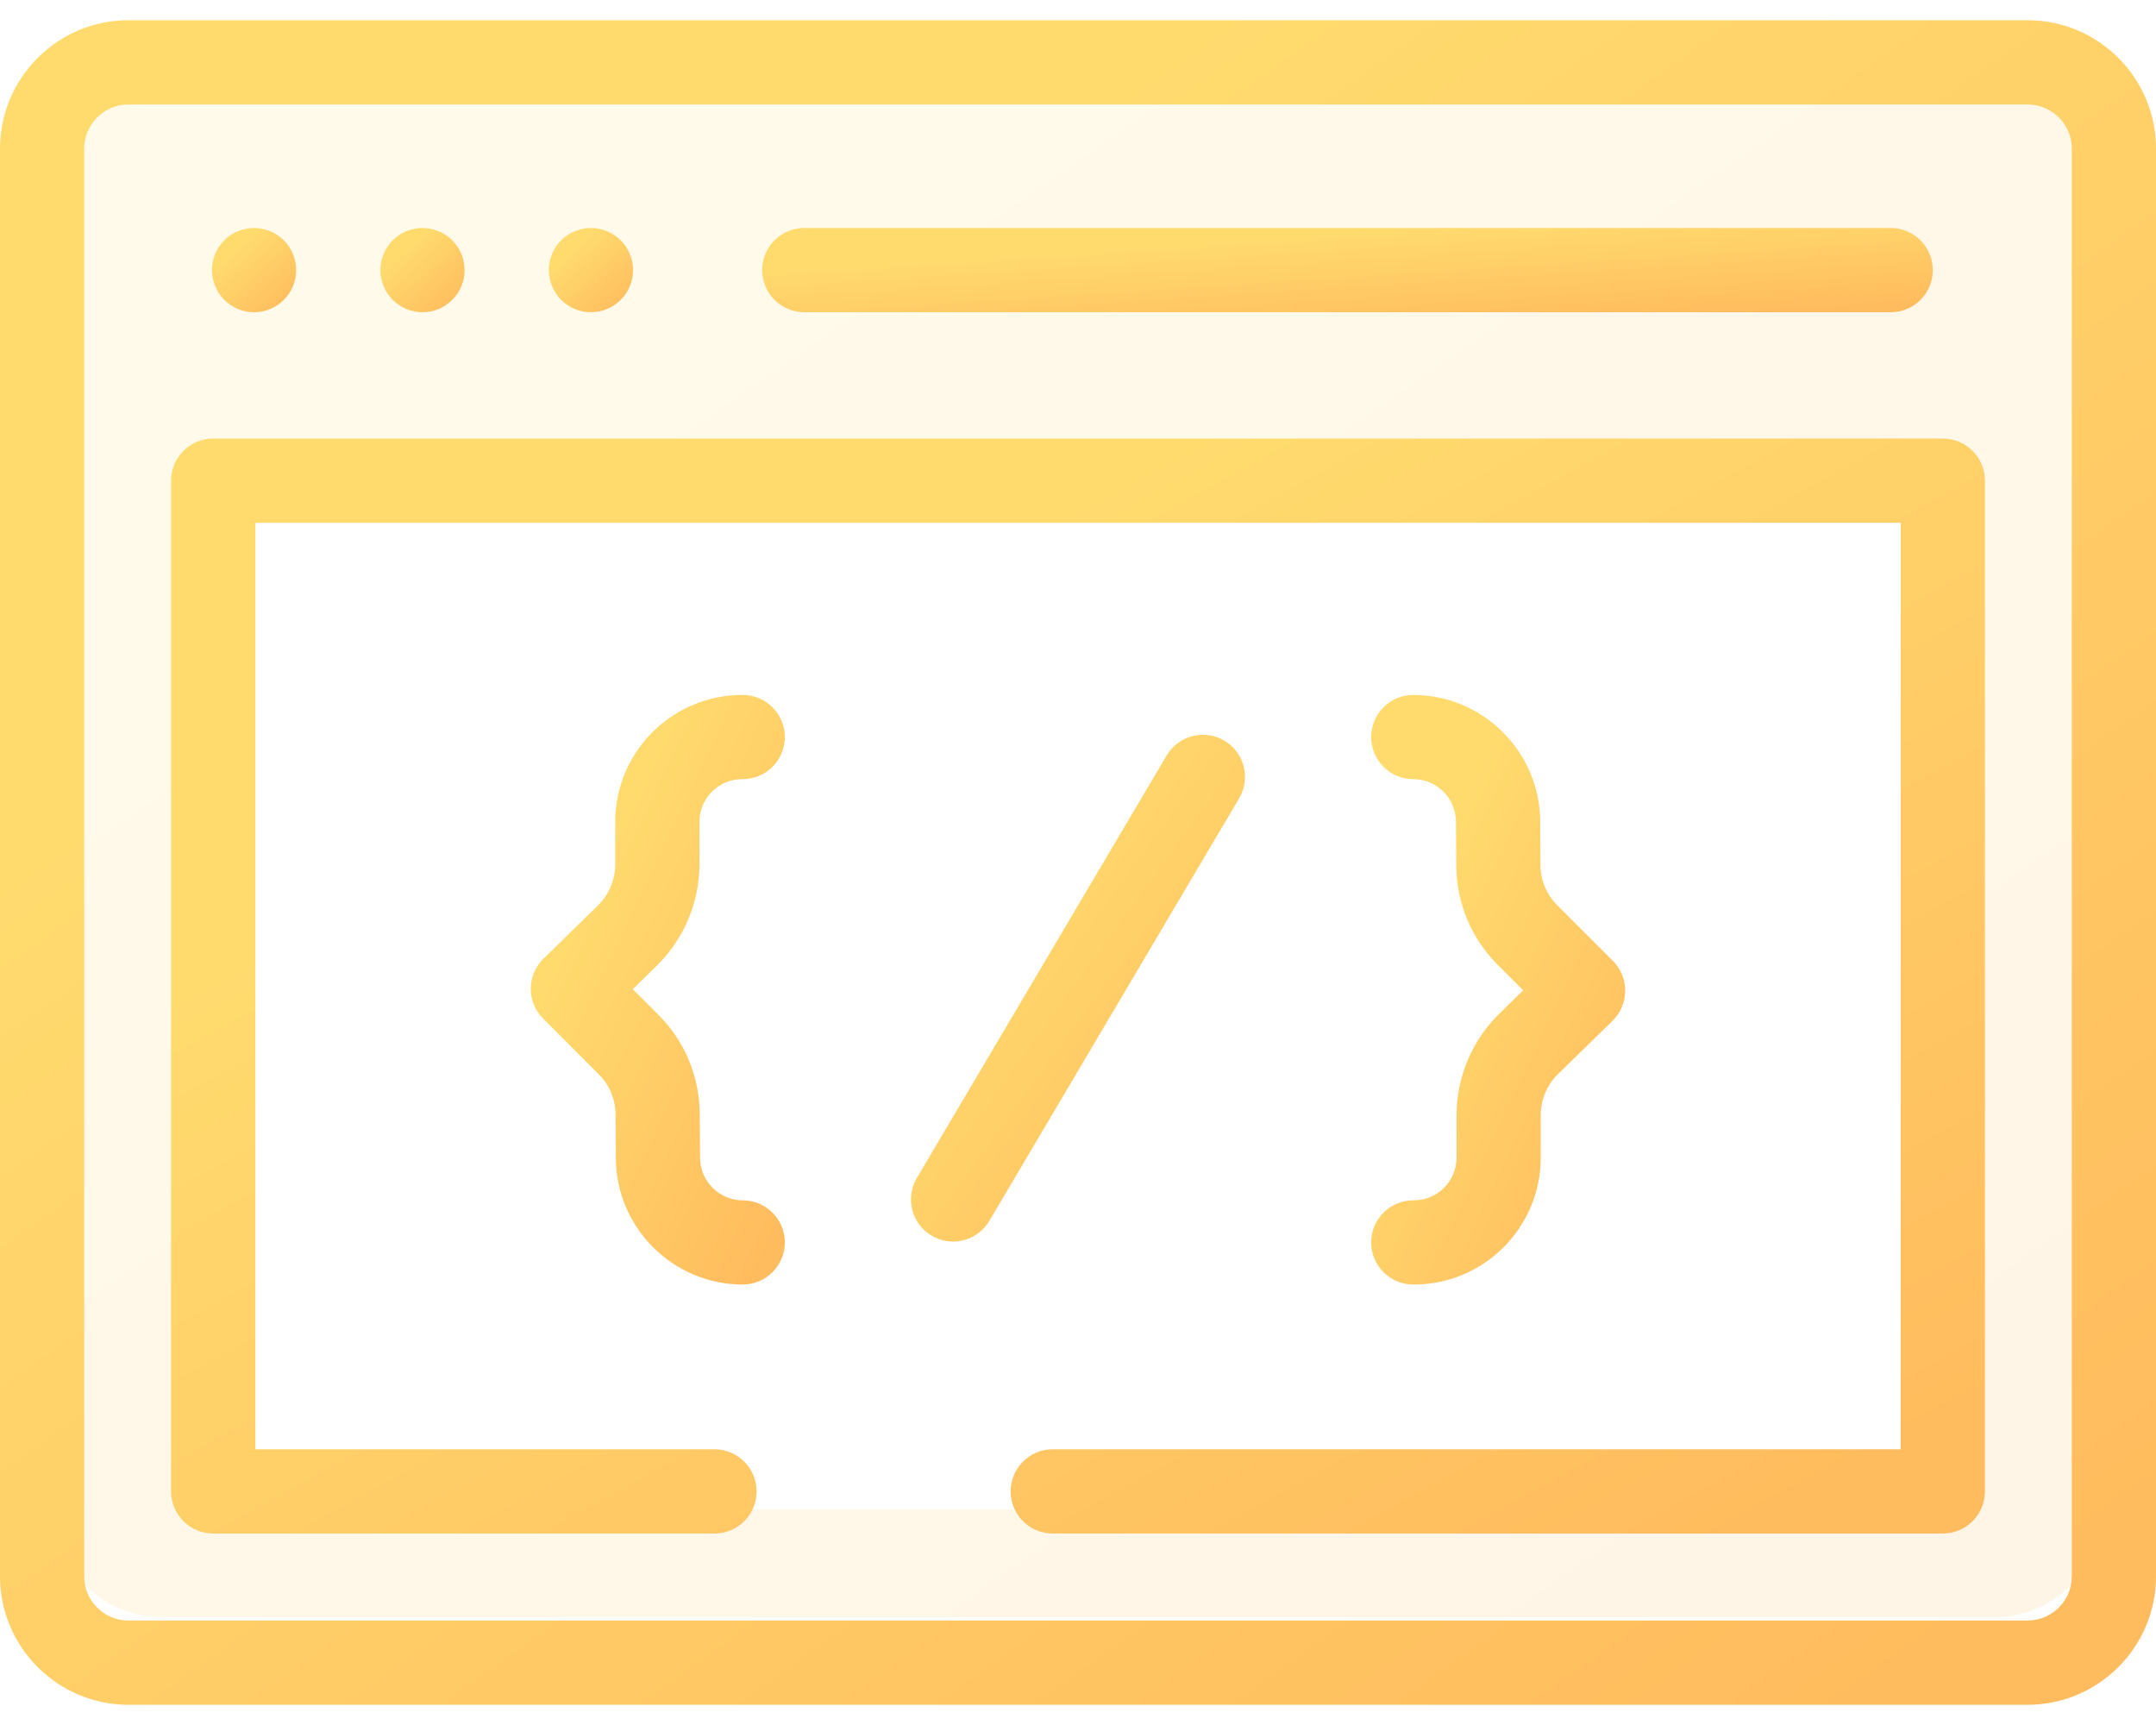
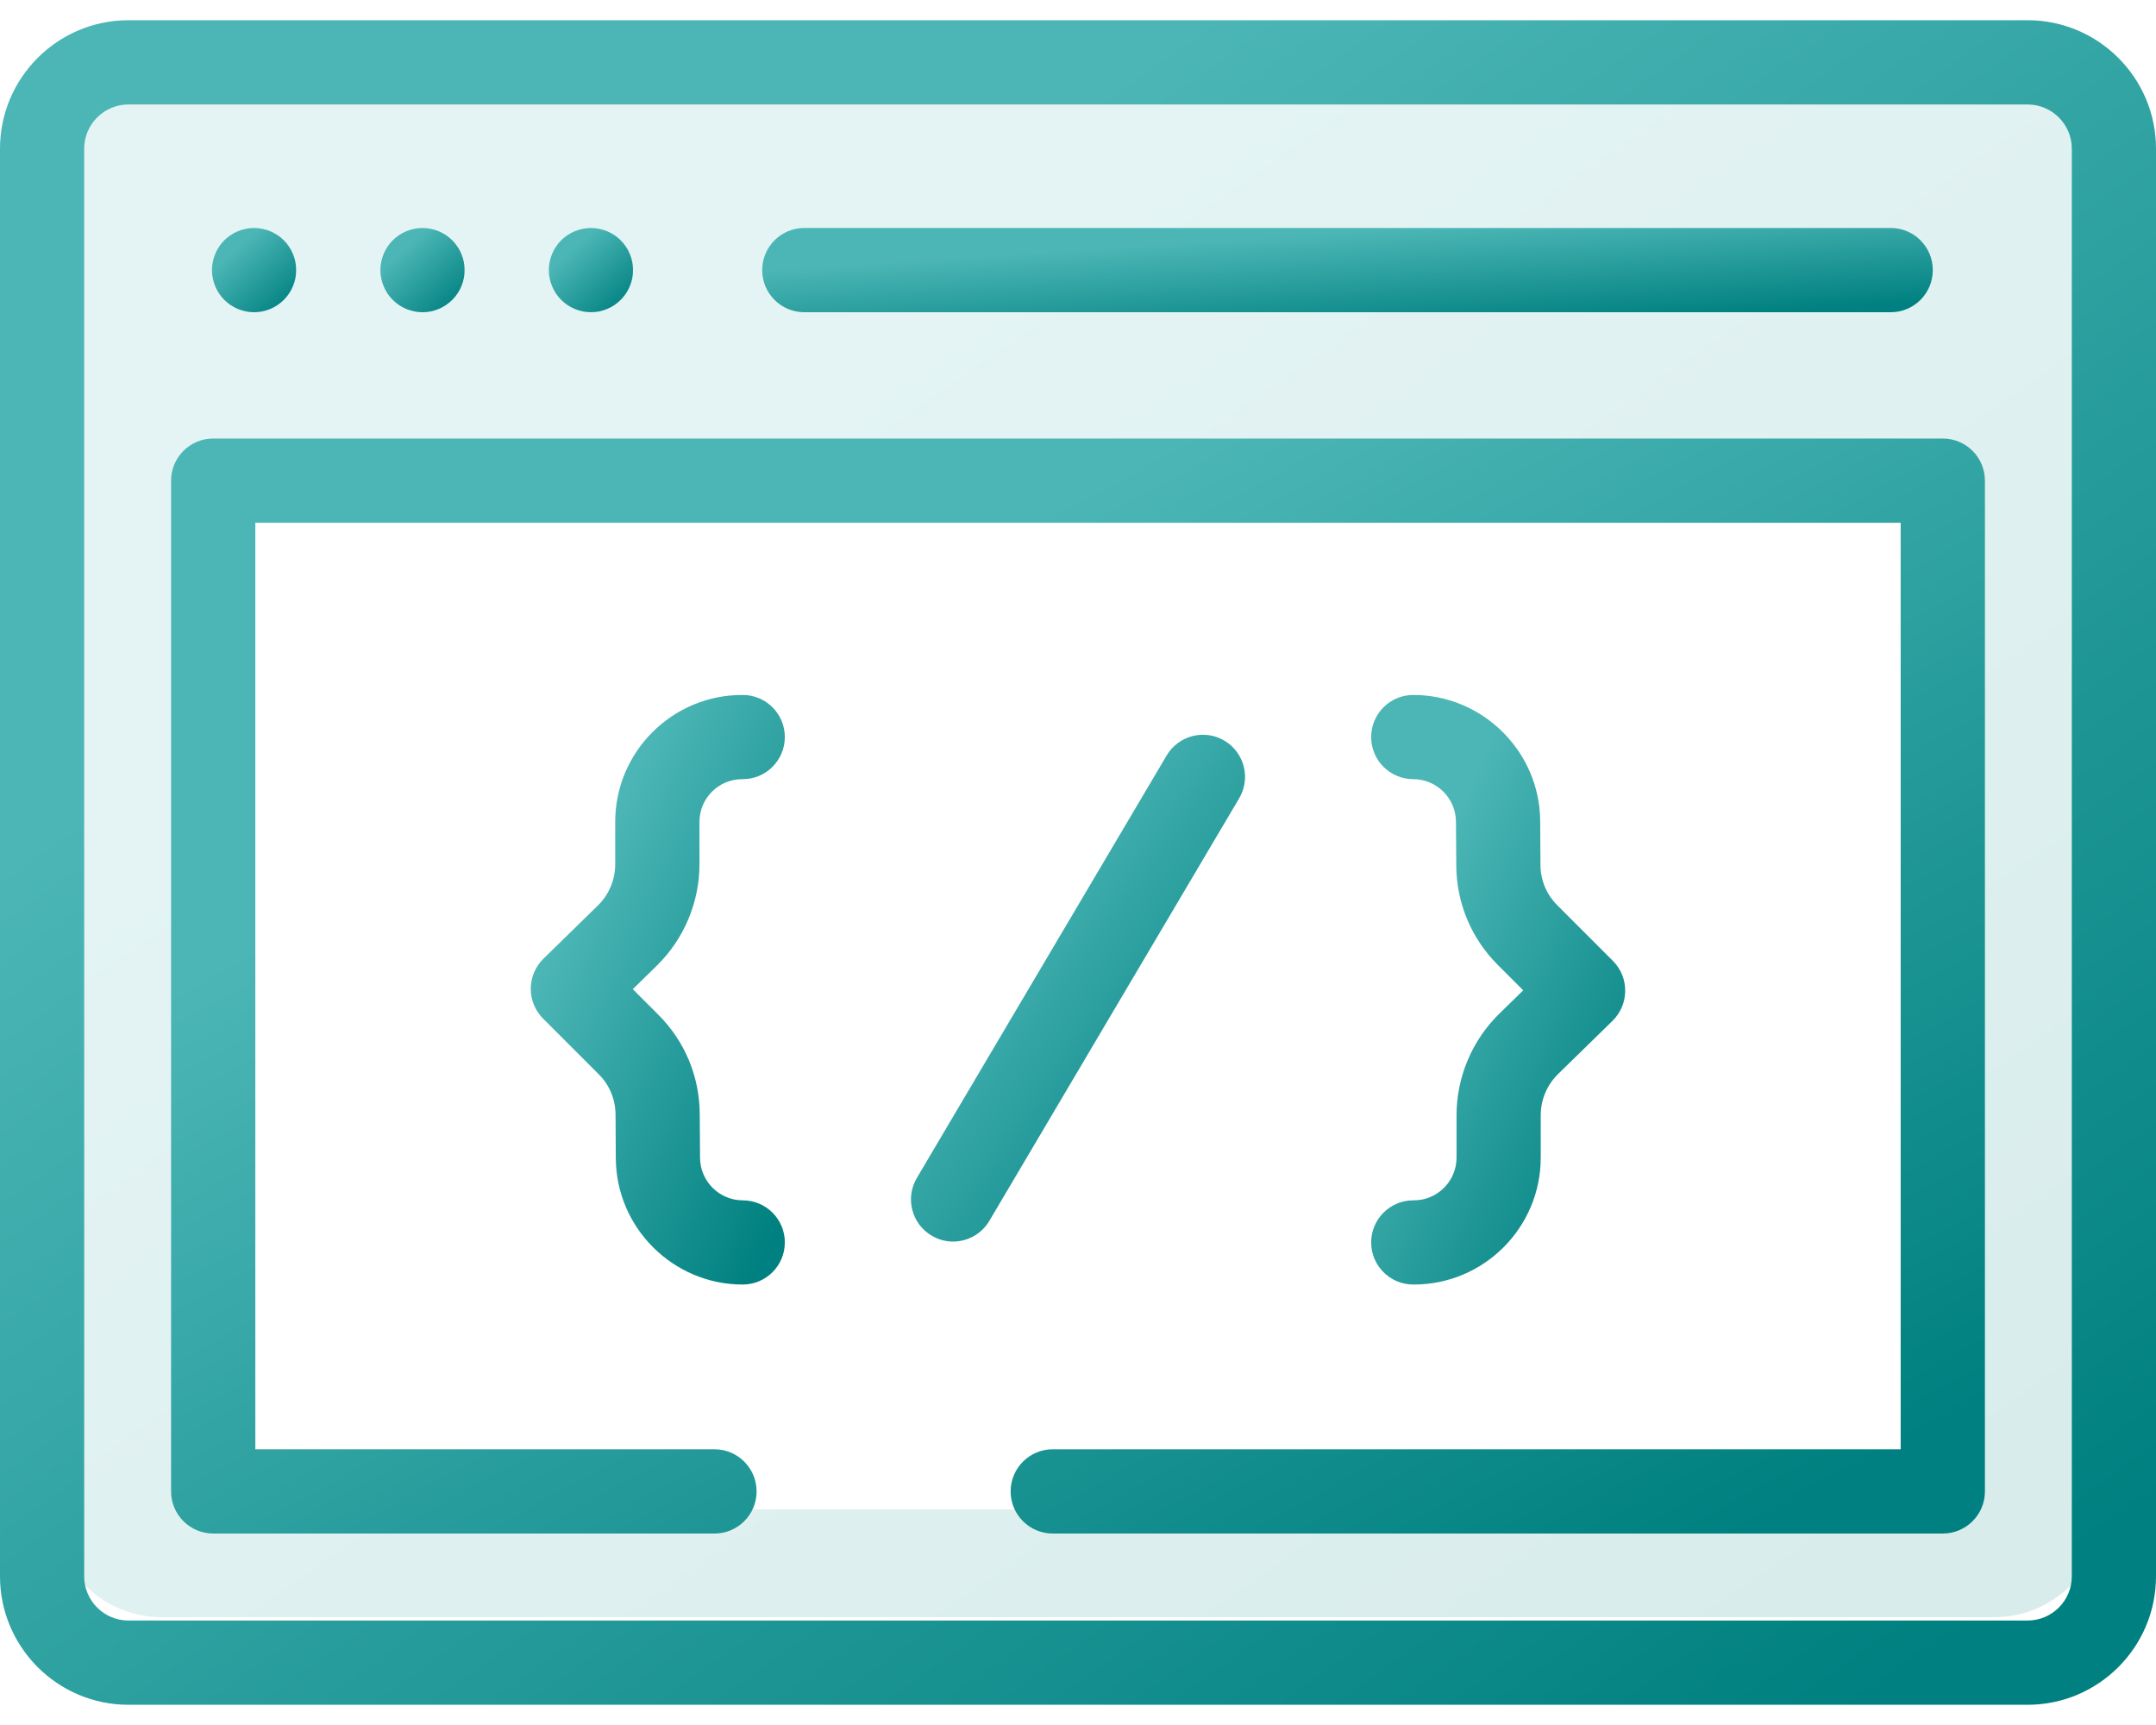
<svg xmlns="http://www.w3.org/2000/svg" width="40" height="32" viewBox="0 0 40 32" fill="none">
  <path opacity="0.15" fill-rule="evenodd" clip-rule="evenodd" d="M3 1C1.895 1 1 1.895 1 3V28C1 29.105 1.895 30 3 30H37C38.105 30 39 29.105 39 28V3C39 1.895 38.105 1 37 1H3ZM36 9H4V28H36V9Z" fill="url(#paint0_linear)" />
  <path d="M37.617 0.375H2.383C1.069 0.375 0 1.444 0 2.758V29.242C0 30.556 1.069 31.625 2.383 31.625H37.617C38.931 31.625 40 30.556 40 29.242V2.758C40 1.444 38.931 0.375 37.617 0.375ZM38.438 29.242C38.438 29.695 38.069 30.062 37.617 30.062H2.383C1.931 30.062 1.562 29.695 1.562 29.242V2.758C1.562 2.306 1.931 1.938 2.383 1.938H37.617C38.069 1.938 38.438 2.306 38.438 2.758V29.242Z" fill="url(#paint1_linear)" />
  <path d="M14.922 5.792H35.078C35.51 5.792 35.859 5.442 35.859 5.01C35.859 4.579 35.51 4.229 35.078 4.229H14.922C14.49 4.229 14.141 4.579 14.141 5.01C14.141 5.442 14.49 5.792 14.922 5.792Z" fill="url(#paint2_linear)" />
  <path d="M3.992 5.309C4.012 5.356 4.036 5.402 4.064 5.444C4.092 5.487 4.125 5.527 4.161 5.562C4.306 5.709 4.508 5.792 4.713 5.792C4.765 5.792 4.816 5.787 4.866 5.777C4.916 5.767 4.966 5.752 5.013 5.732C5.06 5.713 5.105 5.688 5.147 5.66C5.19 5.631 5.23 5.598 5.266 5.563C5.302 5.527 5.334 5.487 5.363 5.444C5.392 5.402 5.416 5.356 5.435 5.309C5.455 5.262 5.47 5.213 5.48 5.163C5.49 5.113 5.494 5.061 5.494 5.01C5.494 4.959 5.49 4.908 5.48 4.858C5.47 4.808 5.455 4.759 5.435 4.712C5.416 4.664 5.392 4.619 5.363 4.577C5.334 4.534 5.302 4.494 5.266 4.458C5.23 4.422 5.19 4.389 5.147 4.361C5.105 4.333 5.06 4.309 5.013 4.289C4.966 4.27 4.916 4.255 4.866 4.245C4.766 4.224 4.662 4.224 4.561 4.245C4.511 4.255 4.462 4.27 4.415 4.289C4.367 4.309 4.322 4.333 4.28 4.361C4.237 4.389 4.197 4.422 4.161 4.458C4.125 4.494 4.092 4.534 4.064 4.577C4.036 4.619 4.012 4.664 3.992 4.712C3.973 4.759 3.958 4.808 3.948 4.858C3.937 4.908 3.932 4.959 3.932 5.01C3.932 5.061 3.937 5.113 3.948 5.163C3.958 5.213 3.973 5.262 3.992 5.309Z" fill="url(#paint3_linear)" />
  <path d="M7.117 5.309C7.137 5.356 7.161 5.402 7.189 5.444C7.217 5.487 7.25 5.527 7.286 5.562C7.431 5.709 7.633 5.792 7.838 5.792C7.89 5.792 7.941 5.787 7.991 5.777C8.041 5.767 8.091 5.752 8.138 5.732C8.185 5.713 8.23 5.688 8.272 5.66C8.315 5.631 8.355 5.598 8.391 5.563C8.427 5.527 8.459 5.487 8.488 5.444C8.517 5.402 8.541 5.356 8.56 5.309C8.58 5.262 8.595 5.213 8.605 5.163C8.615 5.113 8.619 5.061 8.619 5.01C8.619 4.959 8.615 4.908 8.605 4.858C8.595 4.808 8.58 4.759 8.56 4.712C8.541 4.664 8.517 4.619 8.488 4.577C8.459 4.534 8.427 4.494 8.391 4.458C8.355 4.422 8.315 4.389 8.272 4.361C8.23 4.333 8.185 4.309 8.138 4.289C8.091 4.27 8.041 4.255 7.991 4.245C7.891 4.224 7.787 4.224 7.686 4.245C7.636 4.255 7.587 4.27 7.54 4.289C7.492 4.309 7.447 4.333 7.405 4.361C7.362 4.389 7.322 4.422 7.286 4.458C7.25 4.494 7.217 4.534 7.189 4.577C7.161 4.619 7.137 4.664 7.117 4.712C7.098 4.759 7.083 4.808 7.073 4.858C7.062 4.908 7.057 4.959 7.057 5.01C7.057 5.061 7.062 5.113 7.073 5.163C7.083 5.213 7.098 5.262 7.117 5.309Z" fill="url(#paint4_linear)" />
  <path d="M10.242 5.309C10.262 5.356 10.286 5.402 10.314 5.444C10.342 5.487 10.375 5.527 10.411 5.562C10.447 5.598 10.487 5.631 10.53 5.66C10.572 5.688 10.617 5.713 10.665 5.732C10.712 5.752 10.761 5.767 10.811 5.777C10.861 5.787 10.912 5.791 10.963 5.791C11.015 5.791 11.066 5.787 11.116 5.777C11.166 5.767 11.216 5.752 11.262 5.732C11.309 5.713 11.355 5.688 11.398 5.66C11.44 5.631 11.48 5.598 11.516 5.562C11.552 5.527 11.585 5.487 11.613 5.444C11.642 5.402 11.666 5.356 11.685 5.309C11.705 5.262 11.72 5.213 11.73 5.163C11.74 5.113 11.744 5.061 11.744 5.01C11.744 4.959 11.74 4.908 11.73 4.858C11.72 4.808 11.705 4.759 11.685 4.712C11.666 4.664 11.642 4.619 11.613 4.577C11.585 4.534 11.552 4.494 11.516 4.458C11.48 4.422 11.44 4.389 11.398 4.361C11.355 4.333 11.309 4.309 11.262 4.289C11.216 4.27 11.166 4.255 11.116 4.245C11.016 4.224 10.912 4.224 10.811 4.245C10.761 4.255 10.712 4.27 10.665 4.289C10.617 4.309 10.572 4.333 10.53 4.361C10.487 4.389 10.447 4.422 10.411 4.458C10.375 4.494 10.342 4.534 10.314 4.577C10.286 4.619 10.262 4.664 10.242 4.712C10.223 4.759 10.208 4.808 10.198 4.858C10.187 4.908 10.182 4.959 10.182 5.01C10.182 5.061 10.187 5.113 10.198 5.163C10.208 5.213 10.223 5.262 10.242 5.309Z" fill="url(#paint5_linear)" />
  <path d="M22.715 13.739C22.344 13.519 21.865 13.643 21.645 14.014L17.01 21.852C16.79 22.224 16.913 22.703 17.285 22.922C17.409 22.996 17.546 23.032 17.682 23.032C17.949 23.032 18.209 22.894 18.355 22.648L22.99 14.809C23.21 14.438 23.087 13.959 22.715 13.739Z" fill="url(#paint6_linear)" />
  <path d="M12.977 16.035V15.246C12.977 14.809 13.332 14.454 13.769 14.454H13.78C14.211 14.454 14.561 14.104 14.561 13.673C14.561 13.242 14.211 12.892 13.78 12.892H13.769C12.471 12.892 11.414 13.948 11.414 15.246V16.035C11.414 16.319 11.298 16.596 11.095 16.795L10.082 17.785C9.933 17.931 9.849 18.131 9.847 18.34C9.846 18.548 9.929 18.749 10.076 18.896L11.108 19.928C11.307 20.126 11.417 20.391 11.42 20.672L11.425 21.491C11.434 22.78 12.49 23.829 13.78 23.829C14.211 23.829 14.561 23.479 14.561 23.048C14.561 22.616 14.211 22.267 13.78 22.267C13.346 22.267 12.991 21.914 12.988 21.48L12.982 20.661C12.977 19.966 12.704 19.313 12.213 18.823L11.74 18.35L12.187 17.912C12.689 17.421 12.977 16.737 12.977 16.035Z" fill="url(#paint7_linear)" />
  <path d="M27.023 20.686V21.474C27.023 21.911 26.668 22.267 26.231 22.267H26.22C25.789 22.267 25.439 22.616 25.439 23.048C25.439 23.479 25.789 23.829 26.22 23.829H26.231C27.529 23.829 28.585 22.773 28.585 21.474V20.686C28.585 20.402 28.702 20.125 28.905 19.926L29.918 18.936C30.067 18.79 30.151 18.59 30.152 18.381C30.154 18.172 30.071 17.972 29.923 17.824L28.892 16.793C28.693 16.595 28.582 16.33 28.58 16.049L28.575 15.23C28.566 13.941 27.509 12.892 26.22 12.892C25.789 12.892 25.439 13.242 25.439 13.673C25.439 14.104 25.789 14.454 26.22 14.454C26.654 14.454 27.009 14.807 27.012 15.241L27.018 16.059C27.023 16.754 27.296 17.407 27.787 17.898L28.26 18.371L27.812 18.809C27.311 19.3 27.023 19.984 27.023 20.686Z" fill="url(#paint8_linear)" />
  <path d="M36.044 8.135H3.956C3.524 8.135 3.174 8.485 3.174 8.917V27.667C3.174 28.098 3.524 28.448 3.956 28.448H13.255C13.687 28.448 14.037 28.098 14.037 27.667C14.037 27.235 13.687 26.885 13.255 26.885H4.737V9.698H35.263V26.885H19.531C19.1 26.885 18.75 27.235 18.75 27.667C18.75 28.098 19.1 28.448 19.531 28.448H36.044C36.476 28.448 36.826 28.098 36.826 27.667V8.917C36.826 8.485 36.476 8.135 36.044 8.135Z" fill="url(#paint9_linear)" />
  <defs>
    <linearGradient id="paint0_linear" x1="3.153" y1="1" x2="26.689" y2="35.054" gradientUnits="userSpaceOnUse">
-       <stop offset="0.259" stop-color="#FFDB6E" />
-       <stop offset="1" stop-color="#FFBC5E" />
+       <stop offset="0.259" stop-color="#4cb6b6" />
+       <stop offset="1" stop-color="#008080" />
    </linearGradient>
    <linearGradient id="paint1_linear" x1="2.267" y1="0.375" x2="27.833" y2="36.511" gradientUnits="userSpaceOnUse">
-       <stop offset="0.259" stop-color="#FFDB6E" />
-       <stop offset="1" stop-color="#FFBC5E" />
+       <stop offset="0.259" stop-color="#4cb6b6" />
+       <stop offset="1" stop-color="#008080" />
    </linearGradient>
    <linearGradient id="paint2_linear" x1="15.371" y1="4.229" x2="15.547" y2="6.929" gradientUnits="userSpaceOnUse">
-       <stop offset="0.259" stop-color="#FFDB6E" />
-       <stop offset="1" stop-color="#FFBC5E" />
+       <stop offset="0.259" stop-color="#4cb6b6" />
+       <stop offset="1" stop-color="#008080" />
    </linearGradient>
    <linearGradient id="paint3_linear" x1="4.02" y1="4.229" x2="5.369" y2="5.719" gradientUnits="userSpaceOnUse">
-       <stop offset="0.259" stop-color="#FFDB6E" />
-       <stop offset="1" stop-color="#FFBC5E" />
+       <stop offset="0.259" stop-color="#4cb6b6" />
+       <stop offset="1" stop-color="#008080" />
    </linearGradient>
    <linearGradient id="paint4_linear" x1="7.145" y1="4.229" x2="8.494" y2="5.719" gradientUnits="userSpaceOnUse">
-       <stop offset="0.259" stop-color="#FFDB6E" />
-       <stop offset="1" stop-color="#FFBC5E" />
+       <stop offset="0.259" stop-color="#4cb6b6" />
+       <stop offset="1" stop-color="#008080" />
    </linearGradient>
    <linearGradient id="paint5_linear" x1="10.27" y1="4.229" x2="11.619" y2="5.719" gradientUnits="userSpaceOnUse">
-       <stop offset="0.259" stop-color="#FFDB6E" />
-       <stop offset="1" stop-color="#FFBC5E" />
+       <stop offset="0.259" stop-color="#4cb6b6" />
+       <stop offset="1" stop-color="#008080" />
    </linearGradient>
    <linearGradient id="paint6_linear" x1="17.252" y1="13.63" x2="25.014" y2="19.281" gradientUnits="userSpaceOnUse">
-       <stop offset="0.259" stop-color="#FFDB6E" />
-       <stop offset="1" stop-color="#FFBC5E" />
+       <stop offset="0.259" stop-color="#4cb6b6" />
+       <stop offset="1" stop-color="#008080" />
    </linearGradient>
    <linearGradient id="paint7_linear" x1="10.114" y1="12.892" x2="17.479" y2="16.396" gradientUnits="userSpaceOnUse">
-       <stop offset="0.259" stop-color="#FFDB6E" />
-       <stop offset="1" stop-color="#FFBC5E" />
+       <stop offset="0.259" stop-color="#4cb6b6" />
+       <stop offset="1" stop-color="#008080" />
    </linearGradient>
    <linearGradient id="paint8_linear" x1="25.706" y1="12.892" x2="33.07" y2="16.396" gradientUnits="userSpaceOnUse">
-       <stop offset="0.259" stop-color="#FFDB6E" />
-       <stop offset="1" stop-color="#FFBC5E" />
+       <stop offset="0.259" stop-color="#4cb6b6" />
+       <stop offset="1" stop-color="#008080" />
    </linearGradient>
    <linearGradient id="paint9_linear" x1="5.081" y1="8.135" x2="19.915" y2="35.272" gradientUnits="userSpaceOnUse">
-       <stop offset="0.259" stop-color="#FFDB6E" />
-       <stop offset="1" stop-color="#FFBC5E" />
+       <stop offset="0.259" stop-color="#4cb6b6" />
+       <stop offset="1" stop-color="#008080" />
    </linearGradient>
  </defs>
</svg>
